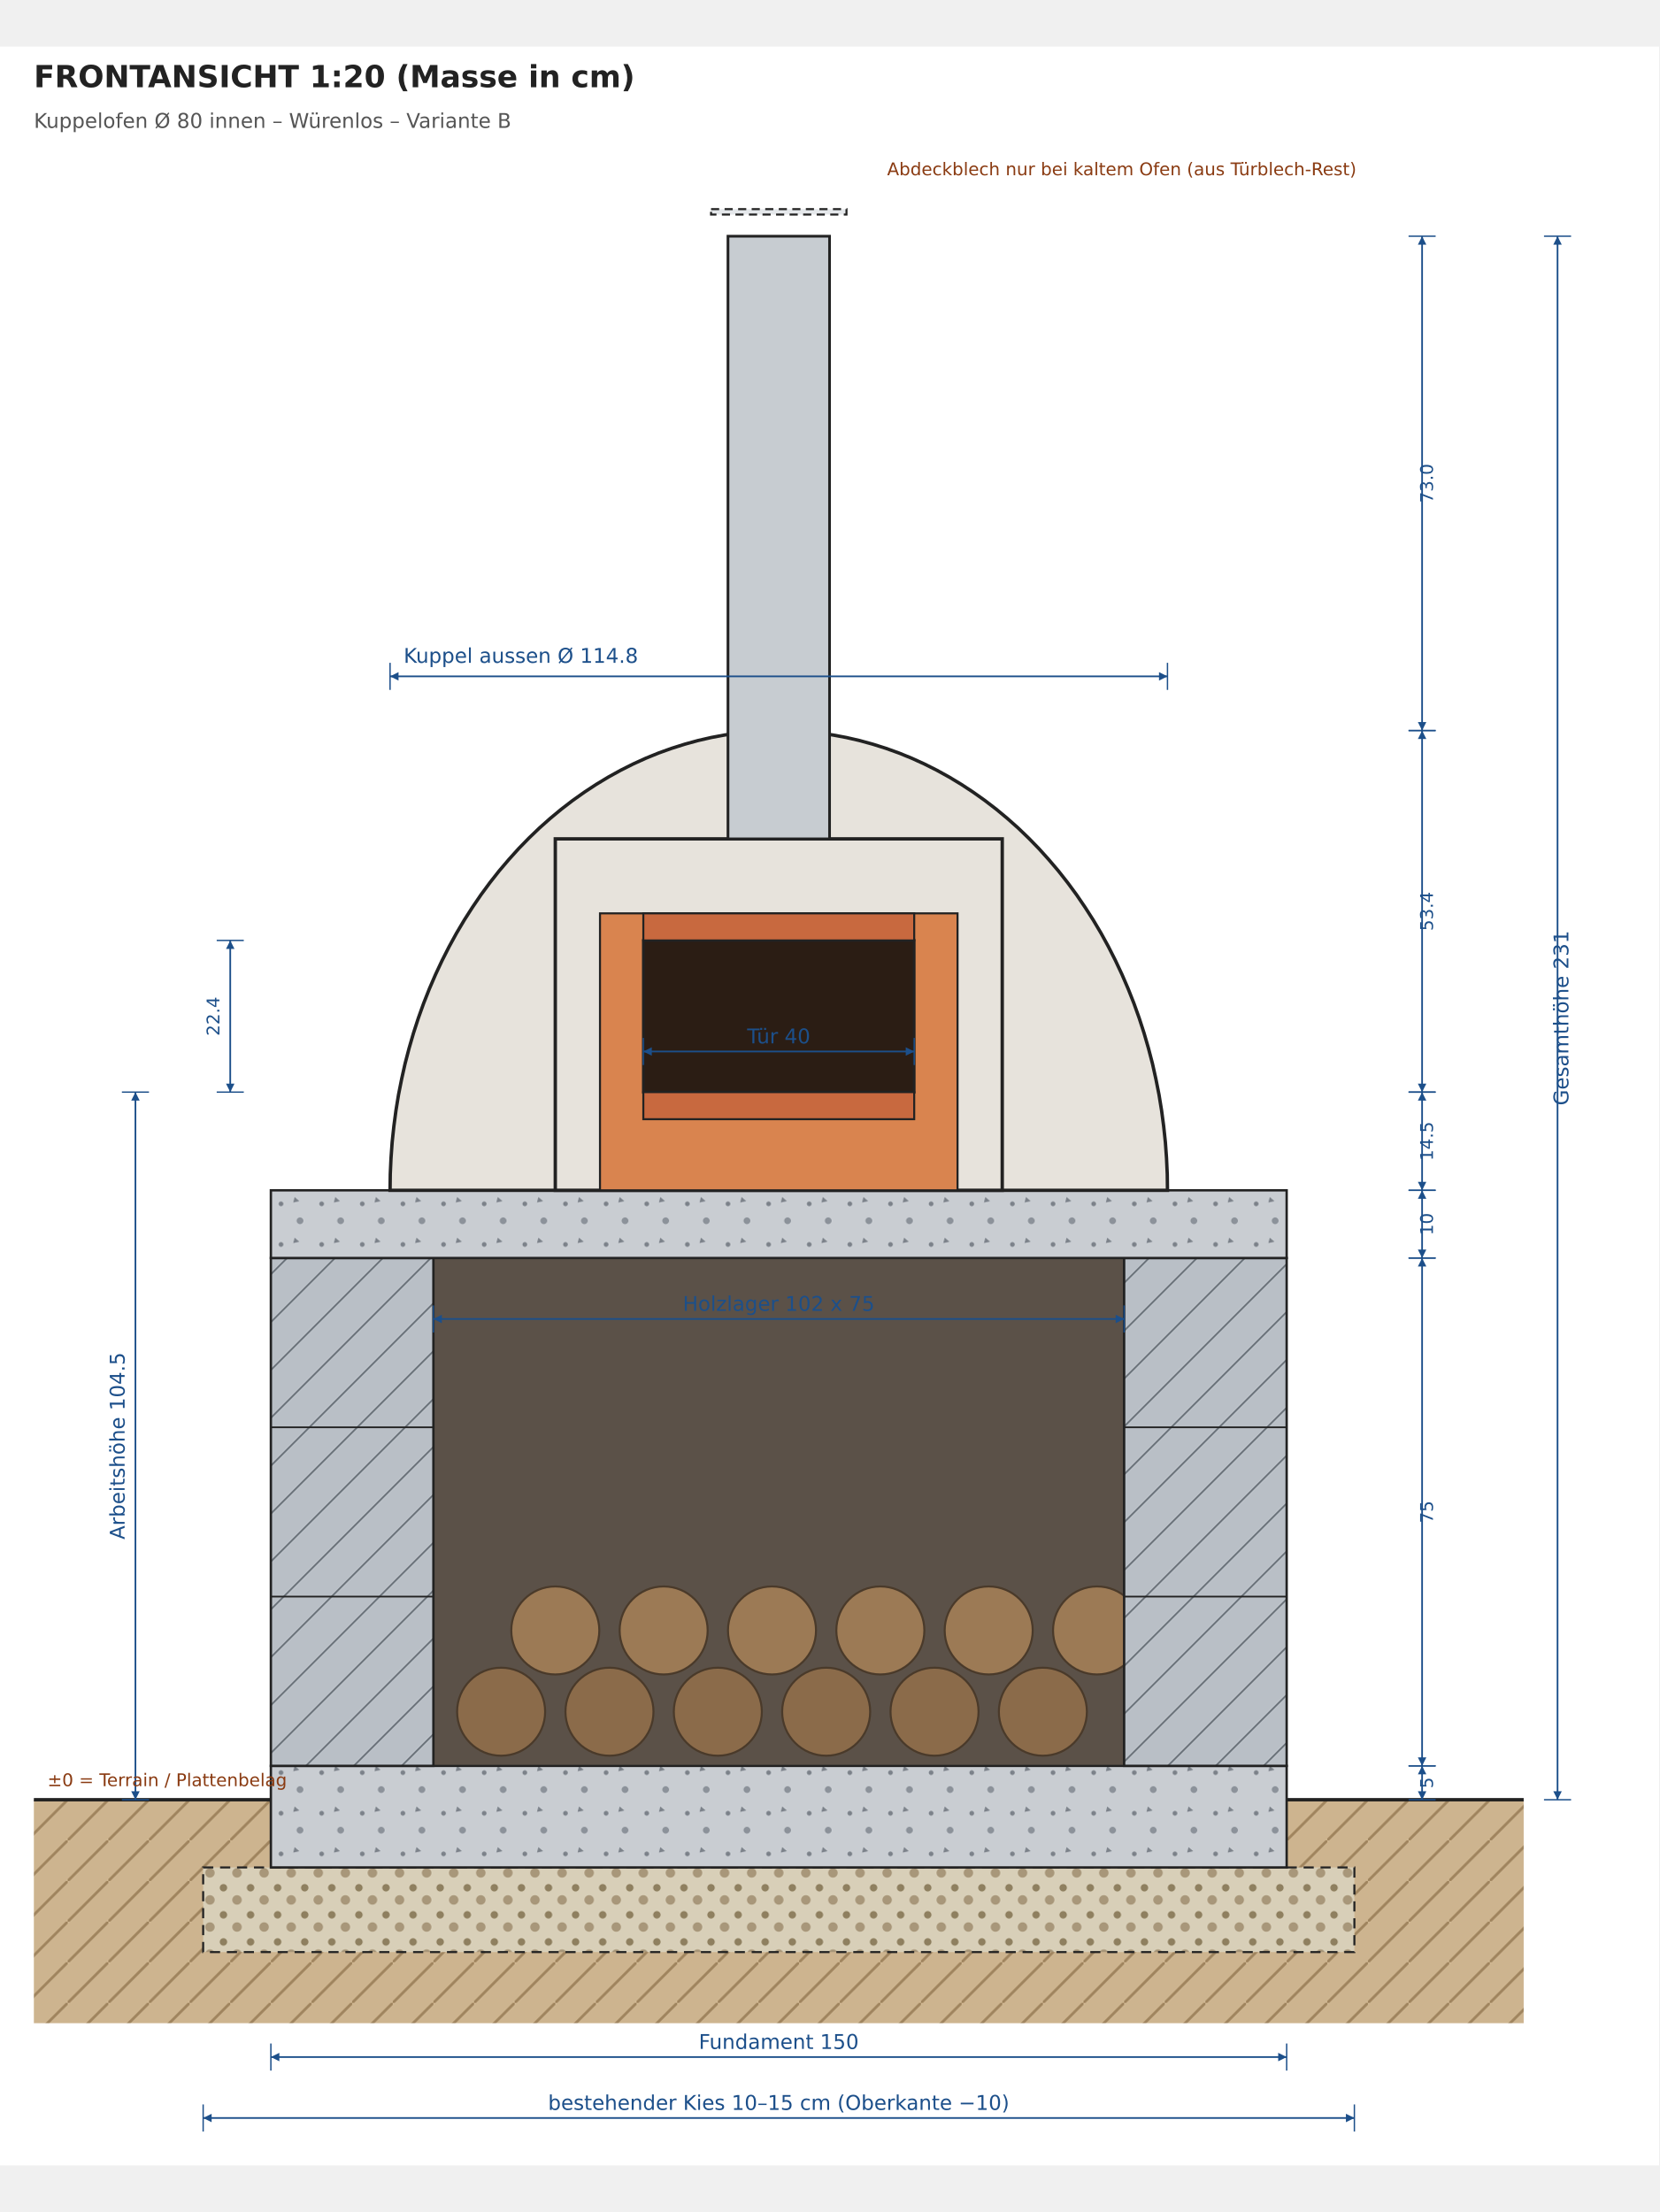
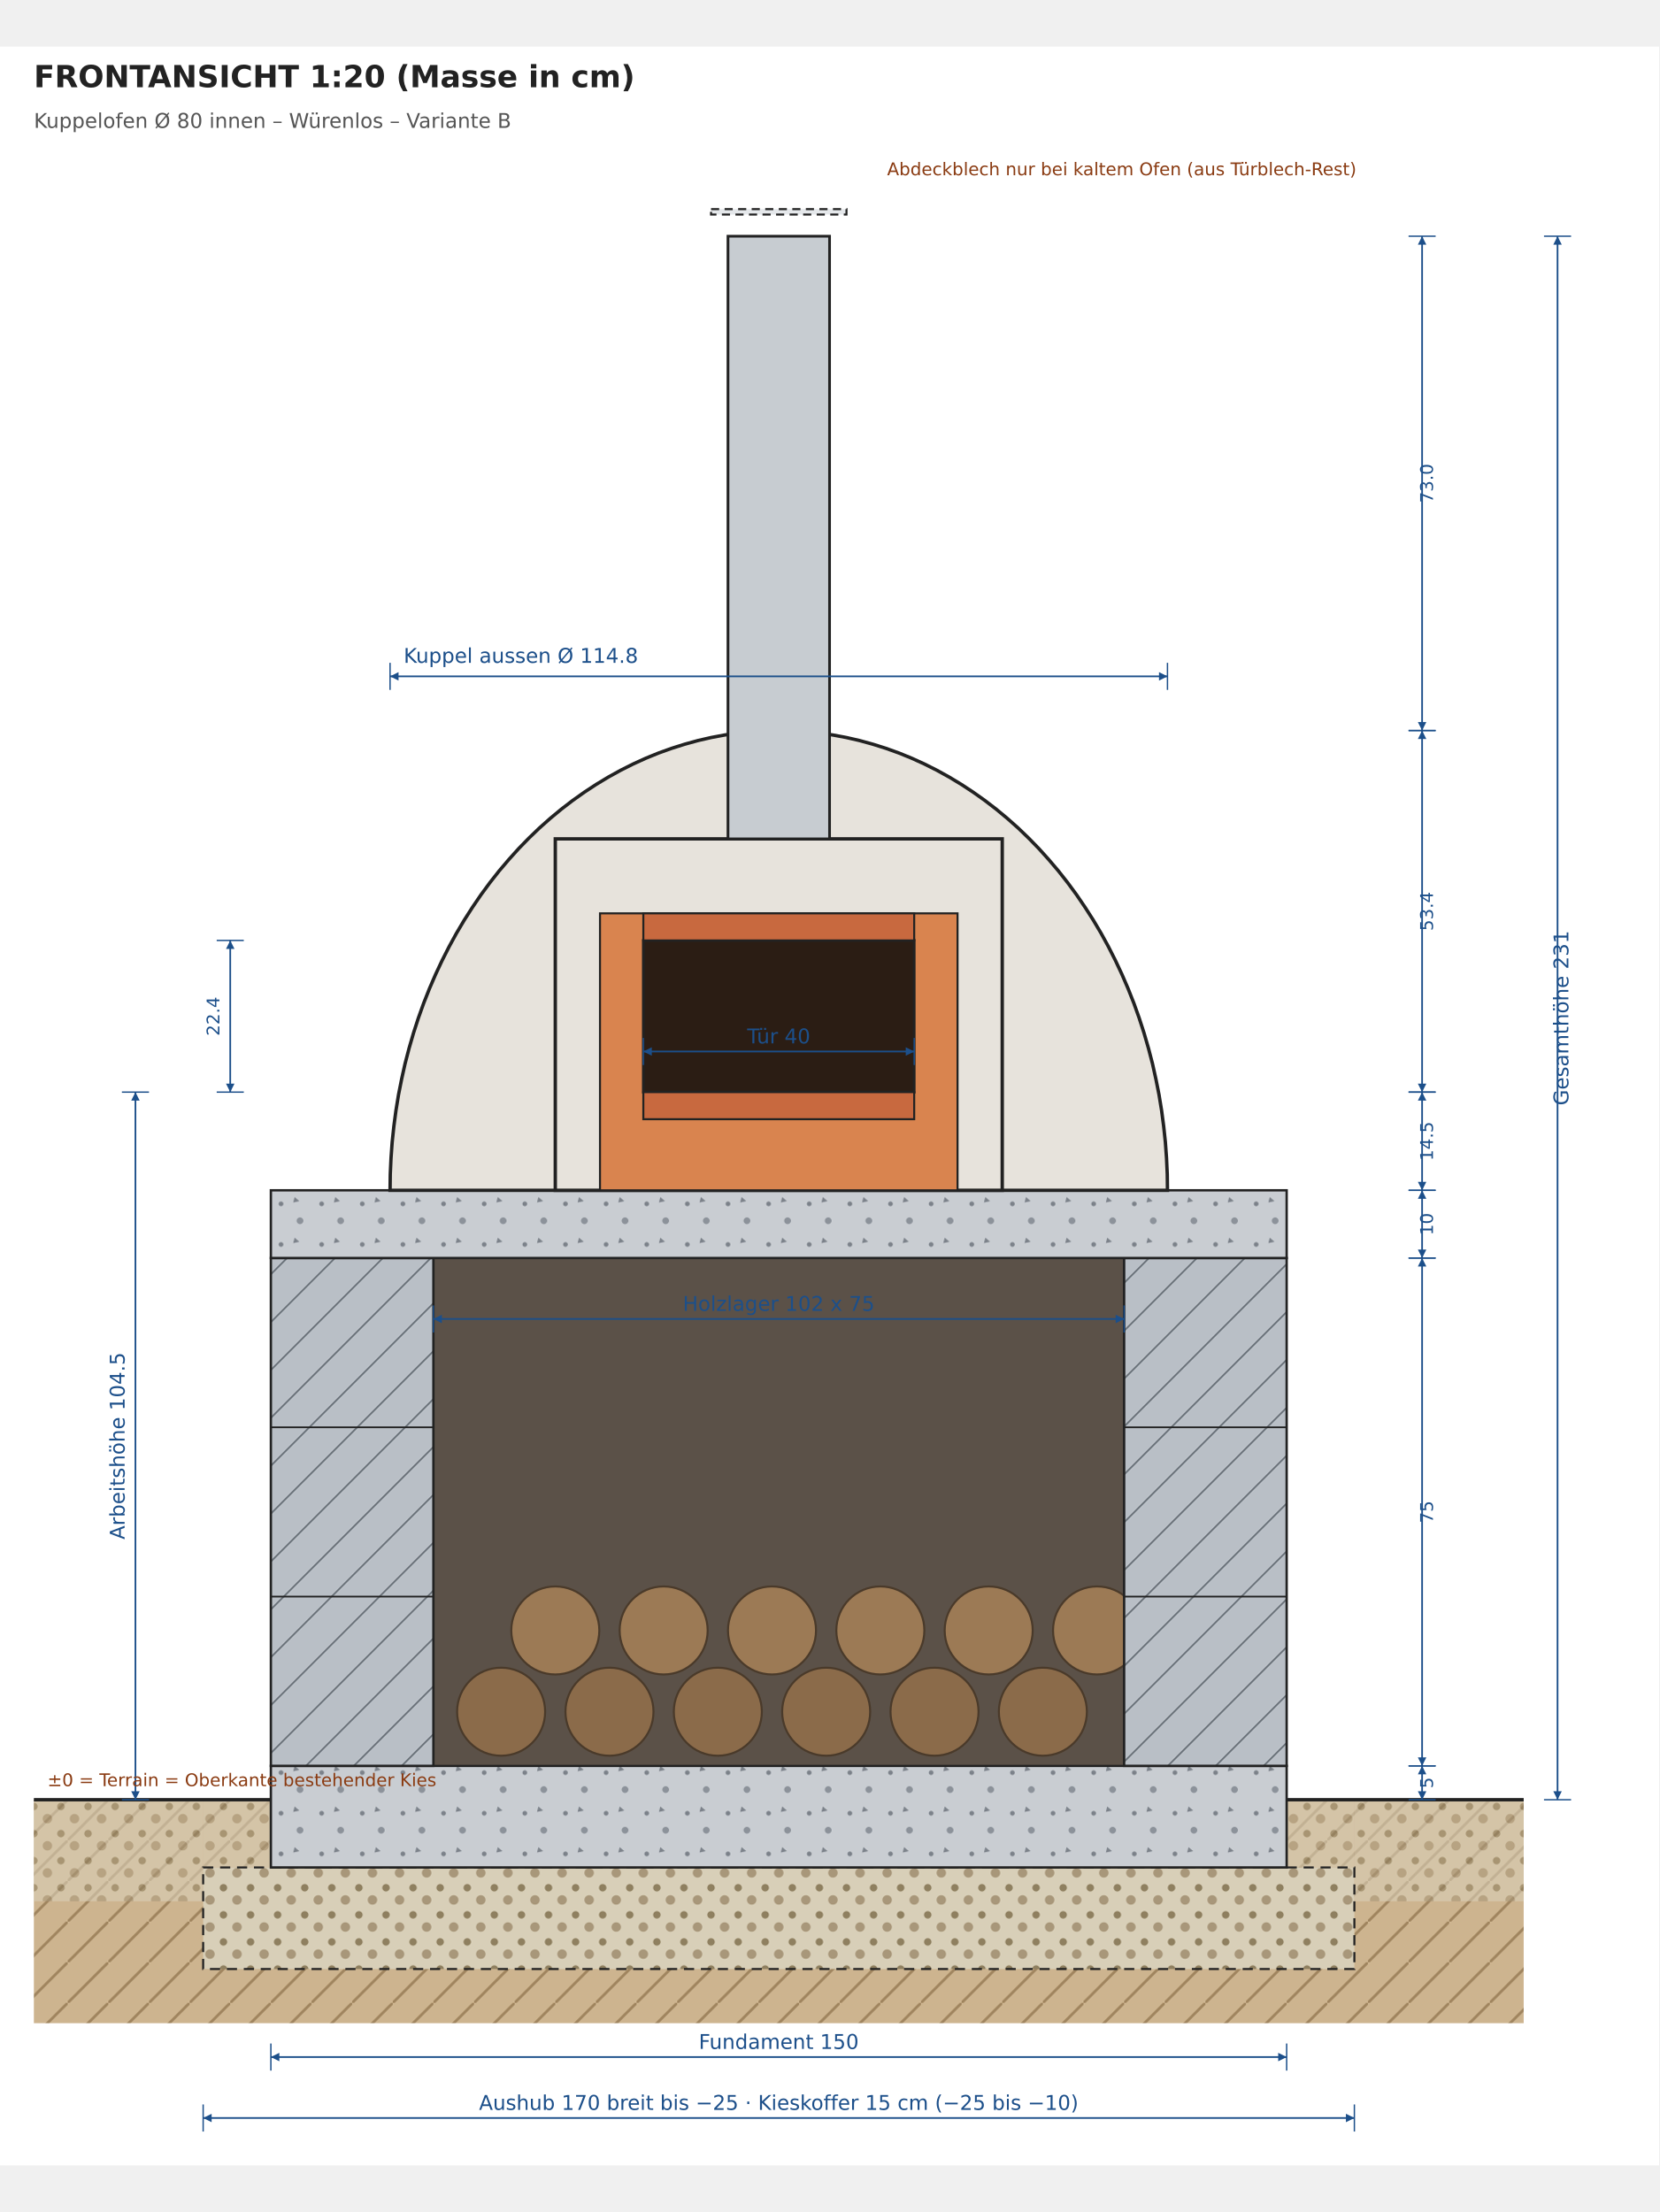
<svg xmlns="http://www.w3.org/2000/svg" width="900" height="1200" viewBox="-40 -258.9 245 312.9" font-family="DejaVu Sans, Arial, sans-serif">
  <defs>
    <pattern id="pKies" width="4" height="4" patternUnits="userSpaceOnUse">
      <rect width="4" height="4" fill="#d8cfb8" />
      <circle cx="1" cy="1" r="0.55" fill="#8f8060" />
      <circle cx="3" cy="2.8" r="0.7" fill="#a8977a" />
    </pattern>
    <pattern id="pBeton" width="6" height="6" patternUnits="userSpaceOnUse">
      <rect width="6" height="6" fill="#c9cdd2" />
      <circle cx="1.5" cy="2" r="0.35" fill="#7d838b" />
      <circle cx="4.3" cy="4.5" r="0.5" fill="#8c929a" />
      <path d="M3.5 1 l0.7 0.6 l-0.9 0.2z" fill="#7d838b" />
    </pattern>
    <pattern id="pSchal" width="5" height="5" patternUnits="userSpaceOnUse" patternTransform="rotate(45)">
      <rect width="5" height="5" fill="#b9bfc6" />
      <line x1="0" y1="0" x2="0" y2="5" stroke="#6d747c" stroke-width="0.5" />
    </pattern>
    <pattern id="pPerlit" width="4" height="4" patternUnits="userSpaceOnUse">
      <rect width="4" height="4" fill="#f3e7b3" />
      <circle cx="2" cy="2" r="0.45" fill="#fffaf0" stroke="#c8b46a" stroke-width="0.15" />
    </pattern>
    <pattern id="pIso" width="4" height="4" patternUnits="userSpaceOnUse">
      <rect width="4" height="4" fill="#f6edc9" />
      <circle cx="1" cy="3" r="0.4" fill="#fffaf0" stroke="#c8b46a" stroke-width="0.12" />
      <circle cx="3" cy="1" r="0.4" fill="#fffaf0" stroke="#c8b46a" stroke-width="0.12" />
    </pattern>
    <pattern id="pErde" width="6" height="6" patternUnits="userSpaceOnUse">
      <rect width="6" height="6" fill="#cdb48f" />
      <path d="M0 6 L6 0" stroke="#a0855f" stroke-width="0.4" />
    </pattern>
    <marker id="arr" viewBox="0 0 10 10" refX="10" refY="5" markerWidth="5" markerHeight="5" orient="auto-start-reverse">
      <path d="M0 0 L10 5 L0 10 z" fill="#1c4f8a" />
    </marker>
  </defs>
  <rect x="-40" y="-258.9" width="245" height="312.9" fill="#ffffff" />
  <rect x="-35.00" y="0.00" width="220.00" height="33.00" fill="url(#pErde)" stroke="none" stroke-width="0" />
+   <rect x="-35.00" y="0.00" width="25.00" height="15.00" fill="url(#pKies)" stroke="none" stroke-width="0" opacity="0.6" />
+   <rect x="160.00" y="0.00" width="25.00" height="15.00" fill="url(#pKies)" stroke="none" stroke-width="0" opacity="0.6" />
+   <rect x="-10.00" y="0.00" width="170.00" height="10.00" fill="url(#pKies)" stroke="none" stroke-width="0" opacity="0.6" />
  <line x1="-35.00" y1="0.00" x2="185.00" y2="0.00" stroke="#222" stroke-width="0.5" />
-   <rect x="-10.00" y="10.00" width="170.00" height="12.50" fill="url(#pKies)" stroke="#222" stroke-width="0.3" stroke-dasharray="1.5 1" />
+   <rect x="-10.00" y="10.00" width="170.00" height="15.00" fill="url(#pKies)" stroke="#222" stroke-width="0.3" stroke-dasharray="1.5 1" />
  <rect x="0.00" y="-5.00" width="150.00" height="15.00" fill="url(#pBeton)" stroke="#222" stroke-width="0.35" />
  <rect x="24.00" y="-80.00" width="102.00" height="75.00" fill="#5b5148" stroke="#222" stroke-width="0.3" />
  <circle cx="34.0" cy="-13.0" r="6.5" fill="#8b6b4a" stroke="#4a3a2a" stroke-width="0.3" />
  <circle cx="42.0" cy="-25.0" r="6.5" fill="#9c7a55" stroke="#4a3a2a" stroke-width="0.3" />
  <circle cx="50.0" cy="-13.0" r="6.5" fill="#8b6b4a" stroke="#4a3a2a" stroke-width="0.3" />
  <circle cx="58.0" cy="-25.0" r="6.5" fill="#9c7a55" stroke="#4a3a2a" stroke-width="0.3" />
  <circle cx="66.0" cy="-13.0" r="6.5" fill="#8b6b4a" stroke="#4a3a2a" stroke-width="0.3" />
  <circle cx="74.0" cy="-25.0" r="6.5" fill="#9c7a55" stroke="#4a3a2a" stroke-width="0.3" />
  <circle cx="82.0" cy="-13.0" r="6.5" fill="#8b6b4a" stroke="#4a3a2a" stroke-width="0.3" />
  <circle cx="90.0" cy="-25.0" r="6.5" fill="#9c7a55" stroke="#4a3a2a" stroke-width="0.3" />
  <circle cx="98.0" cy="-13.0" r="6.5" fill="#8b6b4a" stroke="#4a3a2a" stroke-width="0.3" />
  <circle cx="106.0" cy="-25.0" r="6.5" fill="#9c7a55" stroke="#4a3a2a" stroke-width="0.3" />
  <circle cx="114.0" cy="-13.0" r="6.5" fill="#8b6b4a" stroke="#4a3a2a" stroke-width="0.3" />
  <circle cx="122.0" cy="-25.0" r="6.5" fill="#9c7a55" stroke="#4a3a2a" stroke-width="0.3" />
  <rect x="0.00" y="-80.00" width="24.00" height="75.00" fill="url(#pSchal)" stroke="#222" stroke-width="0.35" />
  <line x1="0.00" y1="-30.00" x2="24.00" y2="-30.00" stroke="#222" stroke-width="0.25" />
  <line x1="0.00" y1="-55.00" x2="24.00" y2="-55.00" stroke="#222" stroke-width="0.25" />
  <rect x="126.00" y="-80.00" width="24.00" height="75.00" fill="url(#pSchal)" stroke="#222" stroke-width="0.35" />
  <line x1="126.00" y1="-30.00" x2="150.00" y2="-30.00" stroke="#222" stroke-width="0.25" />
  <line x1="126.00" y1="-55.00" x2="150.00" y2="-55.00" stroke="#222" stroke-width="0.25" />
  <rect x="0.00" y="-90.00" width="150.00" height="10.00" fill="url(#pBeton)" stroke="#222" stroke-width="0.35" />
  <rect x="42.00" y="-141.90" width="66.00" height="51.90" fill="#e7e3dc" stroke="#222" stroke-width="0.35" />
  <polygon points="132.40,-90.00 132.37,-92.37 132.26,-94.74 132.09,-97.10 131.84,-99.45 131.53,-101.79 131.15,-104.12 130.69,-106.43 130.18,-108.72 129.59,-110.98 128.94,-113.22 128.22,-115.44 127.44,-117.62 126.59,-119.77 125.68,-121.88 124.71,-123.95 123.68,-125.98 122.59,-127.97 121.44,-129.91 120.23,-131.80 118.97,-133.65 117.66,-135.43 116.29,-137.17 114.87,-138.84 113.41,-140.46 111.90,-142.01 110.34,-143.51 108.74,-144.93 107.10,-146.29 105.42,-147.58 103.70,-148.80 101.95,-149.95 100.16,-151.03 98.35,-152.03 96.50,-152.96 94.63,-153.81 92.74,-154.58 90.82,-155.27 88.89,-155.88 86.93,-156.42 84.97,-156.87 82.99,-157.24 81.00,-157.53 79.00,-157.73 77.00,-157.86 75.00,-157.90 73.00,-157.86 71.00,-157.73 69.00,-157.53 67.01,-157.24 65.03,-156.87 63.07,-156.42 61.11,-155.88 59.18,-155.27 57.26,-154.58 55.37,-153.81 53.50,-152.96 51.65,-152.03 49.84,-151.03 48.05,-149.95 46.30,-148.80 44.58,-147.58 42.90,-146.29 41.26,-144.93 39.66,-143.51 38.10,-142.01 36.59,-140.46 35.13,-138.84 33.71,-137.17 32.34,-135.43 31.03,-133.65 29.77,-131.80 28.56,-129.91 27.41,-127.97 26.32,-125.98 25.29,-123.95 24.32,-121.88 23.41,-119.77 22.56,-117.62 21.78,-115.44 21.06,-113.22 20.41,-110.98 19.82,-108.72 19.31,-106.43 18.85,-104.12 18.47,-101.79 18.16,-99.45 17.91,-97.10 17.74,-94.74 17.63,-92.37 17.60,-90.00" fill="#e7e3dc" stroke="#222" stroke-width="0.5" />
  <rect x="42.00" y="-141.90" width="66.00" height="51.90" fill="#e7e3dc" stroke="#222" stroke-width="0.5" />
  <rect x="48.60" y="-130.90" width="52.80" height="40.90" fill="#d9844f" stroke="#222" stroke-width="0.3" />
  <rect x="55.00" y="-126.90" width="40.00" height="22.40" fill="#2b1d14" stroke="#222" stroke-width="0.4" />
  <rect x="55.00" y="-130.90" width="40.00" height="4.00" fill="#c8693f" stroke="#222" stroke-width="0.3" />
  <rect x="55.00" y="-104.50" width="40.00" height="4.00" fill="#c8693f" stroke="#222" stroke-width="0.3" />
  <rect x="67.50" y="-230.90" width="15.00" height="89.00" fill="#c7ccd1" stroke="#222" stroke-width="0.4" />
  <rect x="65.00" y="-234.90" width="20.00" height="0.80" fill="#e5e8eb" stroke="#222" stroke-width="0.3" stroke-dasharray="1.2 0.8" />
  <text x="91.00" y="-239.90" font-size="2.6" text-anchor="start" fill="#8a3b12" font-weight="normal">Abdeckblech nur bei kaltem Ofen (aus Türblech-Rest)</text>
  <line x1="0.00" y1="38.00" x2="150.00" y2="38.00" stroke="#1c4f8a" stroke-width="0.25" marker-start="url(#arr)" marker-end="url(#arr)" />
  <line x1="0.00" y1="36.00" x2="0.00" y2="40.00" stroke="#1c4f8a" stroke-width="0.2" />
  <line x1="150.00" y1="36.00" x2="150.00" y2="40.00" stroke="#1c4f8a" stroke-width="0.2" />
  <text x="75.00" y="36.80" font-size="3.0" text-anchor="middle" fill="#1c4f8a" font-weight="normal">Fundament 150</text>
  <line x1="-10.00" y1="47.00" x2="160.00" y2="47.00" stroke="#1c4f8a" stroke-width="0.25" marker-start="url(#arr)" marker-end="url(#arr)" />
  <line x1="-10.00" y1="45.00" x2="-10.00" y2="49.00" stroke="#1c4f8a" stroke-width="0.2" />
  <line x1="160.00" y1="45.00" x2="160.00" y2="49.00" stroke="#1c4f8a" stroke-width="0.2" />
-   <text x="75.00" y="45.80" font-size="3.0" text-anchor="middle" fill="#1c4f8a" font-weight="normal">bestehender Kies 10–15 cm (Oberkante −10)</text>
+   <text x="75.00" y="45.80" font-size="3.0" text-anchor="middle" fill="#1c4f8a" font-weight="normal">Aushub 170 breit bis −25 · Kieskoffer 15 cm (−25 bis −10)</text>
  <line x1="17.60" y1="-165.90" x2="132.40" y2="-165.90" stroke="#1c4f8a" stroke-width="0.25" marker-start="url(#arr)" marker-end="url(#arr)" />
  <line x1="17.60" y1="-167.90" x2="17.60" y2="-163.90" stroke="#1c4f8a" stroke-width="0.2" />
  <line x1="132.40" y1="-167.90" x2="132.40" y2="-163.90" stroke="#1c4f8a" stroke-width="0.2" />
  <text x="75.00" y="-167.10" font-size="3.0" text-anchor="middle" fill="#1c4f8a" font-weight="normal" />
  <text x="19.60" y="-167.90" font-size="3.0" text-anchor="start" fill="#1c4f8a" font-weight="normal">Kuppel aussen Ø 114.8</text>
  <line x1="55.00" y1="-110.50" x2="95.00" y2="-110.50" stroke="#1c4f8a" stroke-width="0.25" marker-start="url(#arr)" marker-end="url(#arr)" />
  <line x1="55.00" y1="-112.50" x2="55.00" y2="-108.50" stroke="#1c4f8a" stroke-width="0.2" />
  <line x1="95.00" y1="-112.50" x2="95.00" y2="-108.50" stroke="#1c4f8a" stroke-width="0.2" />
  <text x="75.00" y="-111.70" font-size="3.0" text-anchor="middle" fill="#1c4f8a" font-weight="normal">Tür 40</text>
  <line x1="24.00" y1="-71.00" x2="126.00" y2="-71.00" stroke="#1c4f8a" stroke-width="0.25" marker-start="url(#arr)" marker-end="url(#arr)" />
  <line x1="24.00" y1="-73.00" x2="24.00" y2="-69.00" stroke="#1c4f8a" stroke-width="0.2" />
  <line x1="126.00" y1="-73.00" x2="126.00" y2="-69.00" stroke="#1c4f8a" stroke-width="0.2" />
  <text x="75.00" y="-72.20" font-size="3.0" text-anchor="middle" fill="#1c4f8a" font-weight="normal">Holzlager 102 x 75</text>
  <line x1="170.00" y1="0.00" x2="170.00" y2="-5.00" stroke="#1c4f8a" stroke-width="0.25" marker-start="url(#arr)" marker-end="url(#arr)" />
  <line x1="168.00" y1="0.00" x2="172.00" y2="0.00" stroke="#1c4f8a" stroke-width="0.2" />
  <line x1="168.00" y1="-5.00" x2="172.00" y2="-5.00" stroke="#1c4f8a" stroke-width="0.2" />
  <text x="171.60" y="-2.50" font-size="2.6" text-anchor="middle" fill="#1c4f8a" font-weight="normal" transform="rotate(-90 171.60 -2.50)">5</text>
  <line x1="170.00" y1="-5.00" x2="170.00" y2="-80.00" stroke="#1c4f8a" stroke-width="0.25" marker-start="url(#arr)" marker-end="url(#arr)" />
  <line x1="168.00" y1="-5.00" x2="172.00" y2="-5.00" stroke="#1c4f8a" stroke-width="0.2" />
  <line x1="168.00" y1="-80.00" x2="172.00" y2="-80.00" stroke="#1c4f8a" stroke-width="0.2" />
  <text x="171.60" y="-42.50" font-size="2.6" text-anchor="middle" fill="#1c4f8a" font-weight="normal" transform="rotate(-90 171.60 -42.50)">75</text>
  <line x1="170.00" y1="-80.00" x2="170.00" y2="-90.00" stroke="#1c4f8a" stroke-width="0.25" marker-start="url(#arr)" marker-end="url(#arr)" />
  <line x1="168.00" y1="-80.00" x2="172.00" y2="-80.00" stroke="#1c4f8a" stroke-width="0.2" />
  <line x1="168.00" y1="-90.00" x2="172.00" y2="-90.00" stroke="#1c4f8a" stroke-width="0.2" />
  <text x="171.60" y="-85.00" font-size="2.6" text-anchor="middle" fill="#1c4f8a" font-weight="normal" transform="rotate(-90 171.60 -85.00)">10</text>
  <line x1="170.00" y1="-90.00" x2="170.00" y2="-104.50" stroke="#1c4f8a" stroke-width="0.25" marker-start="url(#arr)" marker-end="url(#arr)" />
  <line x1="168.00" y1="-90.00" x2="172.00" y2="-90.00" stroke="#1c4f8a" stroke-width="0.2" />
  <line x1="168.00" y1="-104.50" x2="172.00" y2="-104.50" stroke="#1c4f8a" stroke-width="0.2" />
  <text x="171.60" y="-97.25" font-size="2.6" text-anchor="middle" fill="#1c4f8a" font-weight="normal" transform="rotate(-90 171.60 -97.25)">14.5</text>
  <line x1="170.00" y1="-104.50" x2="170.00" y2="-157.90" stroke="#1c4f8a" stroke-width="0.25" marker-start="url(#arr)" marker-end="url(#arr)" />
  <line x1="168.00" y1="-104.50" x2="172.00" y2="-104.50" stroke="#1c4f8a" stroke-width="0.2" />
  <line x1="168.00" y1="-157.90" x2="172.00" y2="-157.90" stroke="#1c4f8a" stroke-width="0.2" />
  <text x="171.60" y="-131.20" font-size="2.6" text-anchor="middle" fill="#1c4f8a" font-weight="normal" transform="rotate(-90 171.60 -131.20)">53.4</text>
  <line x1="170.00" y1="-157.90" x2="170.00" y2="-230.90" stroke="#1c4f8a" stroke-width="0.25" marker-start="url(#arr)" marker-end="url(#arr)" />
  <line x1="168.00" y1="-157.90" x2="172.00" y2="-157.90" stroke="#1c4f8a" stroke-width="0.2" />
  <line x1="168.00" y1="-230.90" x2="172.00" y2="-230.90" stroke="#1c4f8a" stroke-width="0.2" />
  <text x="171.60" y="-194.40" font-size="2.6" text-anchor="middle" fill="#1c4f8a" font-weight="normal" transform="rotate(-90 171.60 -194.40)">73.0</text>
  <line x1="190.00" y1="0.00" x2="190.00" y2="-230.90" stroke="#1c4f8a" stroke-width="0.25" marker-start="url(#arr)" marker-end="url(#arr)" />
  <line x1="188.00" y1="0.00" x2="192.00" y2="0.00" stroke="#1c4f8a" stroke-width="0.2" />
  <line x1="188.00" y1="-230.90" x2="192.00" y2="-230.90" stroke="#1c4f8a" stroke-width="0.2" />
  <text x="191.60" y="-115.45" font-size="3.0" text-anchor="middle" fill="#1c4f8a" font-weight="normal" transform="rotate(-90 191.60 -115.45)">Gesamthöhe 231</text>
  <line x1="-20.00" y1="0.00" x2="-20.00" y2="-104.50" stroke="#1c4f8a" stroke-width="0.25" marker-start="url(#arr)" marker-end="url(#arr)" />
  <line x1="-22.00" y1="0.00" x2="-18.00" y2="0.00" stroke="#1c4f8a" stroke-width="0.2" />
  <line x1="-22.00" y1="-104.50" x2="-18.00" y2="-104.50" stroke="#1c4f8a" stroke-width="0.2" />
  <text x="-21.60" y="-52.25" font-size="3.0" text-anchor="middle" fill="#1c4f8a" font-weight="normal" transform="rotate(-90 -21.60 -52.25)">Arbeitshöhe 104.5</text>
  <line x1="-6.00" y1="-104.50" x2="-6.00" y2="-126.90" stroke="#1c4f8a" stroke-width="0.25" marker-start="url(#arr)" marker-end="url(#arr)" />
  <line x1="-8.00" y1="-104.50" x2="-4.00" y2="-104.50" stroke="#1c4f8a" stroke-width="0.2" />
  <line x1="-8.00" y1="-126.90" x2="-4.00" y2="-126.90" stroke="#1c4f8a" stroke-width="0.2" />
  <text x="-7.60" y="-115.70" font-size="2.6" text-anchor="middle" fill="#1c4f8a" font-weight="normal" transform="rotate(-90 -7.60 -115.70)">22.4</text>
  <text x="-35.00" y="-252.90" font-size="4.5" text-anchor="start" fill="#222" font-weight="bold">FRONTANSICHT  1:20 (Masse in cm)</text>
  <text x="-35.00" y="-246.90" font-size="3" text-anchor="start" fill="#555" font-weight="normal">Kuppelofen Ø 80 innen – Würenlos – Variante B</text>
-   <text x="-33.00" y="-2.00" font-size="2.6" text-anchor="start" fill="#8a3b12" font-weight="normal">±0 = Terrain / Plattenbelag</text>
+   <text x="-33.00" y="-2.00" font-size="2.6" text-anchor="start" fill="#8a3b12" font-weight="normal">±0 = Terrain = Oberkante bestehender Kies</text>
</svg>
